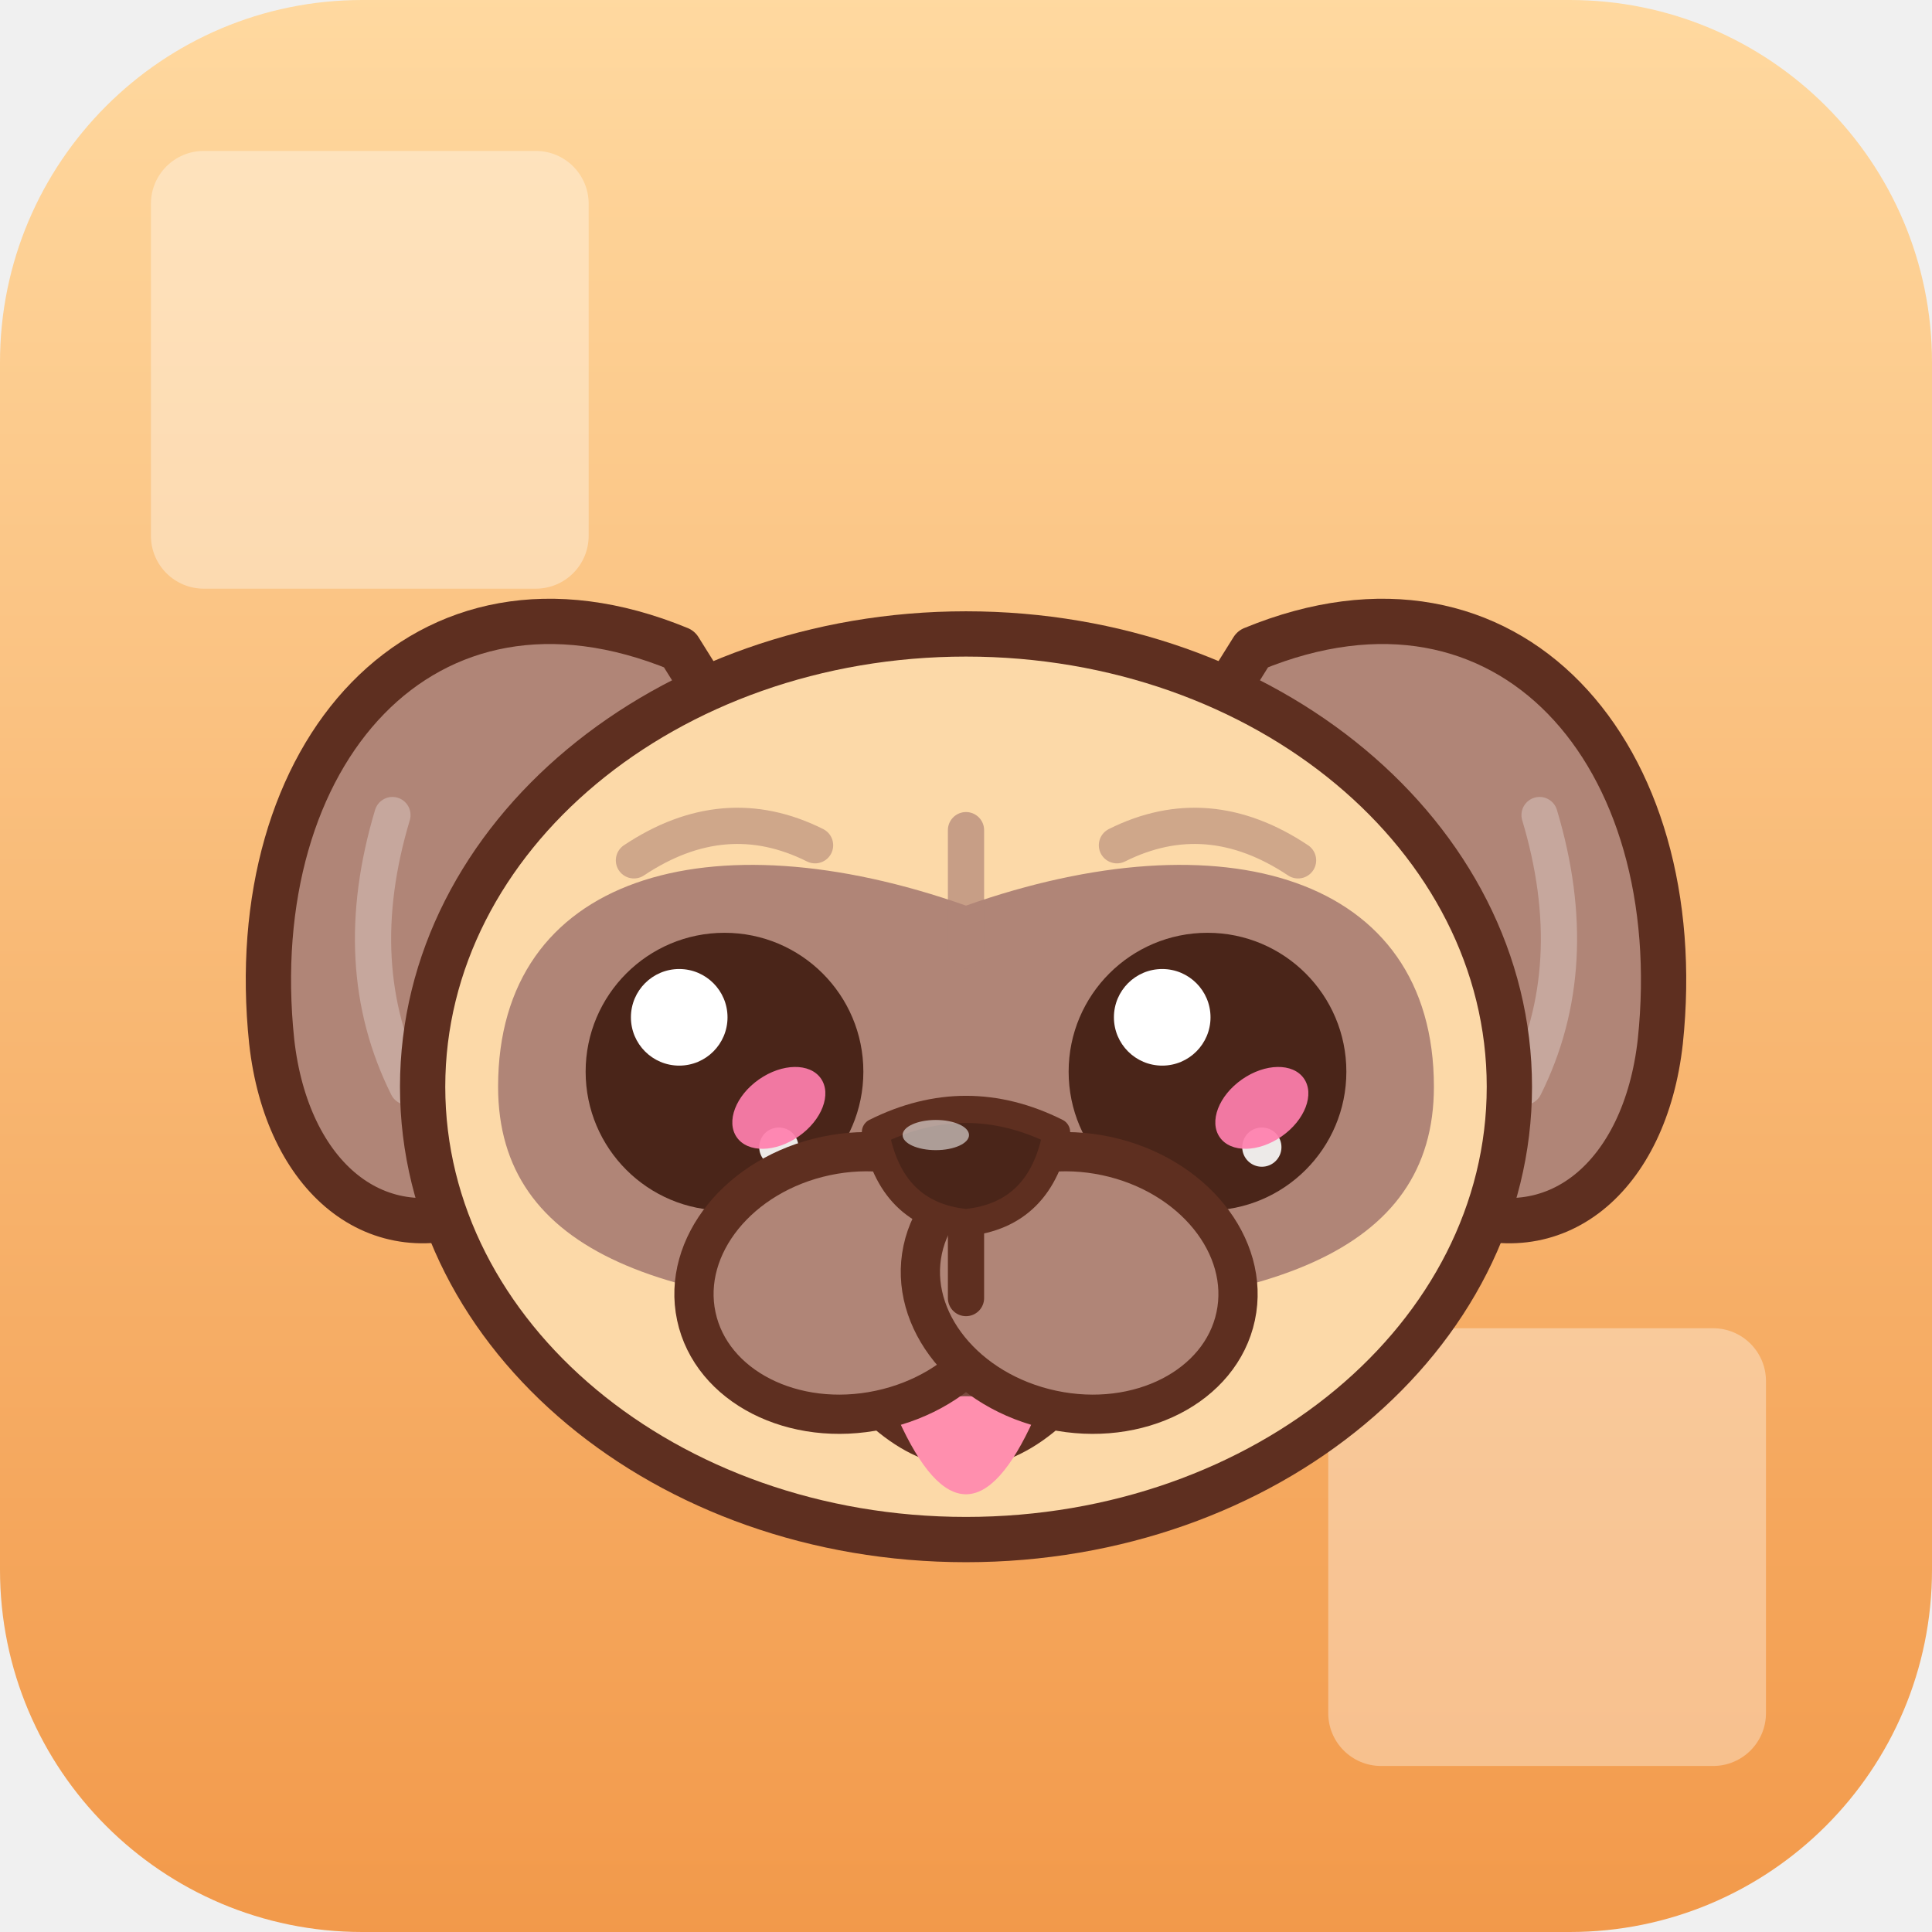
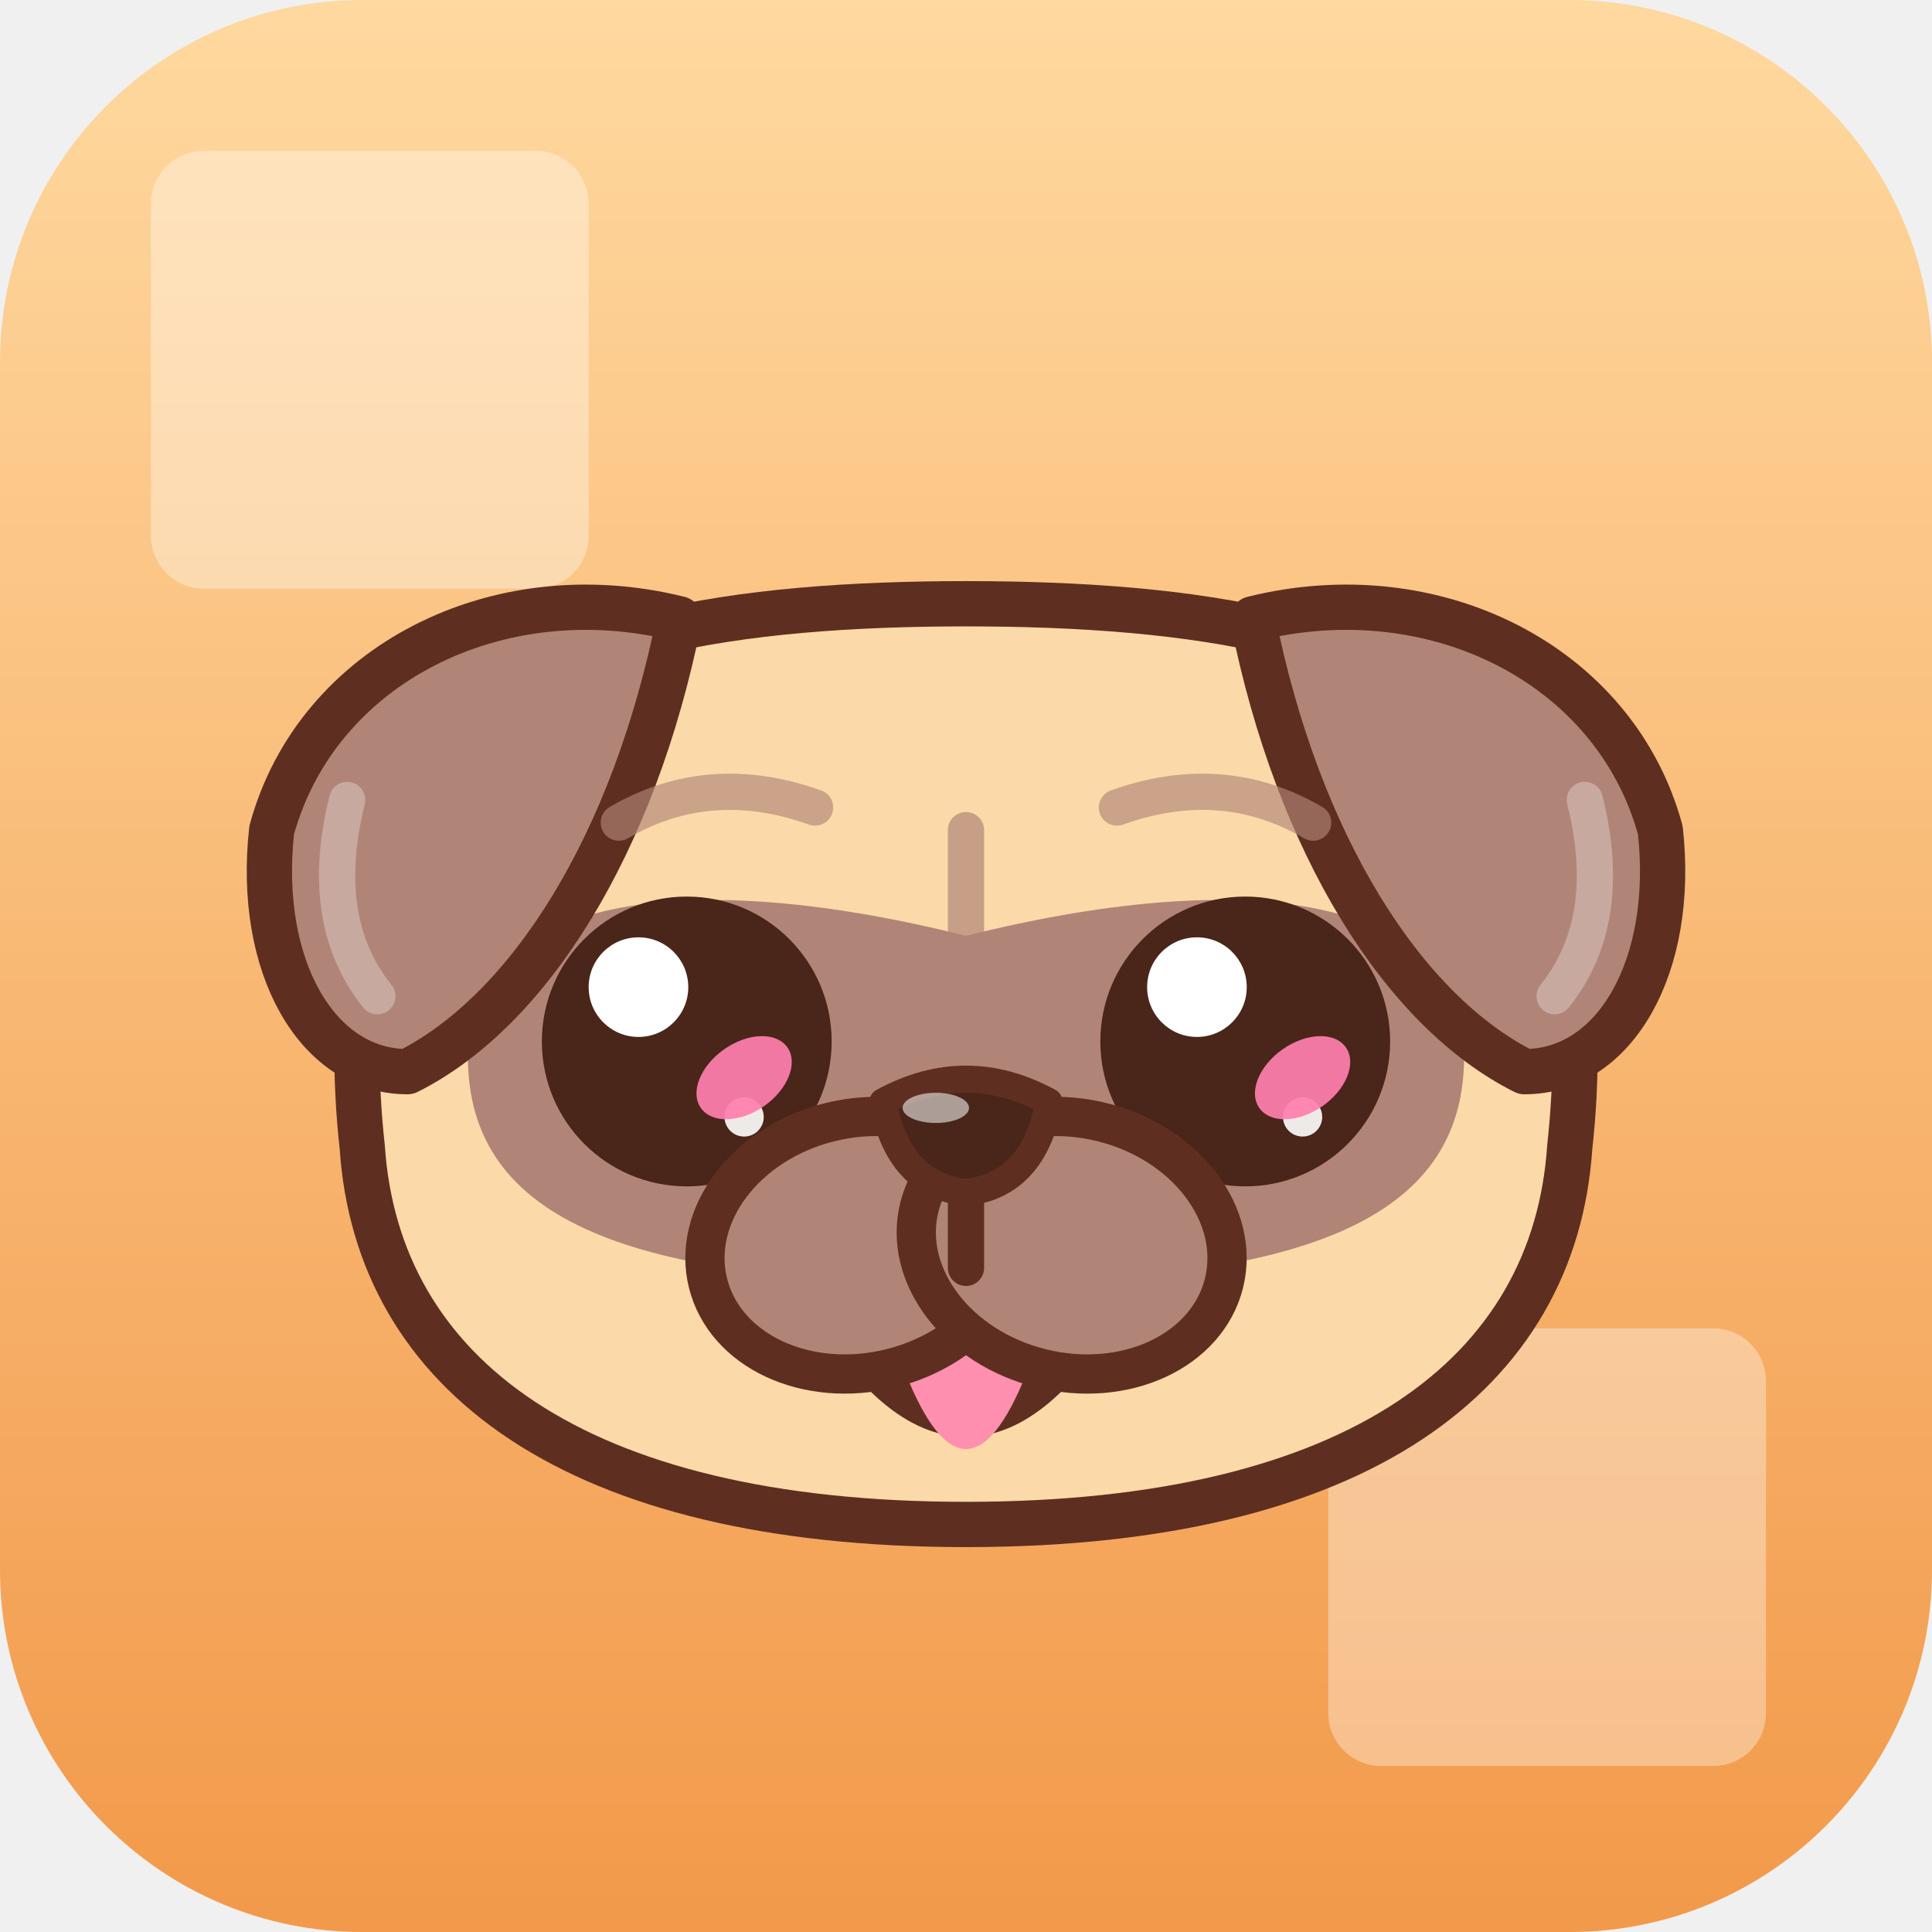
<svg xmlns="http://www.w3.org/2000/svg" viewBox="0 0 512 512">
  <defs>
    <linearGradient id="bg" x1="0" y1="0" x2="0" y2="1">
      <stop offset="0" stop-color="#ffd9a0" />
      <stop offset="1" stop-color="#f2994a" />
    </linearGradient>
  </defs>
  <rect width="512" height="512" rx="96" fill="url(#bg)" />
  <g fill="#fff" opacity=".35">
    <rect x="40" y="40" width="116" height="116" rx="14" />
    <rect x="196" y="196" width="116" height="116" rx="14" />
    <rect x="352" y="352" width="116" height="116" rx="14" />
  </g>
  <svg x="56" y="56" width="400" height="400" viewBox="0 0 100 100">
    <g class="tilt">
-       <path d="M31 29 C14 22 2 36 4 55 C5 64 11 69 18 66 C27 62 33 50 36 37 Z" fill="#b08577" stroke="#5e2f20" stroke-width="3" stroke-linejoin="round" stroke-linecap="round" />
-       <path d="M12 40 Q9 50 13 58" fill="none" stroke="#fff" stroke-width="2.4" stroke-linecap="round" opacity=".28" />
-       <path d="M69 29 C86 22 98 36 96 55 C95 64 89 69 82 66 C73 62 67 50 64 37 Z" fill="#b08577" stroke="#5e2f20" stroke-width="3" stroke-linejoin="round" stroke-linecap="round" />
-       <path d="M88 40 Q91 50 87 58" fill="none" stroke="#fff" stroke-width="2.4" stroke-linecap="round" opacity=".28" />
-       <ellipse cx="50" cy="58" rx="36" ry="30" fill="#fcd9a8" stroke="#5e2f20" stroke-width="3" stroke-linejoin="round" stroke-linecap="round" />
+       <path d="M50 26 C65 26 79 28 85 36 C90 43 91 53 90 62 C89 77 76 87 50 87 C24 87 11 77 10 62 C9 53 10 43 15 36 C21 28 35 26 50 26 Z" fill="#fcd9a8" stroke="#5e2f20" stroke-width="3" stroke-linejoin="round" stroke-linecap="round" />
      <g class="look">
-         <path d="M19 58 C19 44 33 40 50 46 C67 40 81 44 81 58 C81 69 70 73 50 73 C30 73 19 69 19 58Z" fill="#b08577" />
-         <path d="M28 43 Q34 39 40 42 M60 42 Q66 39 72 43" fill="none" stroke="#b08577" stroke-width="2.4" stroke-linecap="round" opacity=".6" />
-         <path d="M50 41 L50 49" stroke="#b08577" stroke-width="2.4" stroke-linecap="round" opacity=".7" />
-         <g class="eyes">
-           <g class="blink" style="animation-delay:-4.20s">
-             <circle cx="34" cy="57" r="9.2" fill="#4a2519" />
-             <circle cx="31" cy="53.4" r="3.2" fill="#fff" />
-             <circle cx="37.6" cy="62" r="1.3" fill="#fff" opacity=".9" />
-             <ellipse cx="37.6" cy="59.4" rx="3.4" ry="2.3" transform="rotate(-35 37.6 59.4)" fill="#ff7fae" opacity=".92" />
-             <circle cx="66" cy="57" r="9.2" fill="#4a2519" />
-             <circle cx="63" cy="53.4" r="3.2" fill="#fff" />
-             <circle cx="69.6" cy="62" r="1.3" fill="#fff" opacity=".9" />
-             <ellipse cx="69.6" cy="59.4" rx="3.4" ry="2.3" transform="rotate(-35 69.6 59.4)" fill="#ff7fae" opacity=".92" />
+         <g transform="translate(0 0)">
+           <path d="M17 56 C17 46 30 43 50 48 C70 43 83 46 83 56 C83 67 72 71 50 71 C28 71 17 67 17 56 Z" fill="#b08577" />
+         </g>
+       </g>
+       <g transform="translate(0 0)">
+         <path d="M31 27 C19 24 7 30 4 41 C3 50 7 57 13 57 C21 53 28 42 31 27 Z" fill="#b08577" stroke="#5e2f20" stroke-width="3" stroke-linejoin="round" stroke-linecap="round" />
+         <path d="M9 39 Q7 47 11 52" fill="none" stroke="#fff" stroke-width="2.4" stroke-linecap="round" opacity=".3" />
+       </g>
+       <g transform="translate(100 0) scale(-1 1) translate(0 0)">
+         <path d="M31 27 C19 24 7 30 4 41 C3 50 7 57 13 57 C21 53 28 42 31 27 Z" fill="#b08577" stroke="#5e2f20" stroke-width="3" stroke-linejoin="round" stroke-linecap="round" />
+         <path d="M9 39 Q7 47 11 52" fill="none" stroke="#fff" stroke-width="2.4" stroke-linecap="round" opacity=".3" />
+       </g>
+       <g class="look">
+         <g transform="translate(0 0)">
+           <path d="M27 40.5 Q33 37 40 39.5 M60 39.5 Q67 37 73 40.5" fill="none" stroke="#b08577" stroke-width="2.4" stroke-linecap="round" opacity="0.65" />
+           <path d="M50 41 L50 48" fill="none" stroke="#b08577" stroke-width="2.4" stroke-linecap="round" opacity="0.7" />
+           <g class="eyes">
+             <g class="blink" style="animation-delay:-4.78s">
+               <circle cx="31.5" cy="55" r="9.6" fill="#4a2519" />
+               <circle cx="28.3" cy="51.4" r="3.3" fill="#fff" />
+               <circle cx="35.3" cy="60" r="1.3" fill="#fff" opacity=".9" />
+               <ellipse cx="35.3" cy="57.4" rx="3.5" ry="2.3" transform="rotate(-35 35.3 57.4)" fill="#ff7fae" opacity=".92" />
+               <circle cx="68.5" cy="55" r="9.6" fill="#4a2519" />
+               <circle cx="65.3" cy="51.4" r="3.3" fill="#fff" />
+               <circle cx="72.3" cy="60" r="1.3" fill="#fff" opacity=".9" />
+               <ellipse cx="72.3" cy="57.4" rx="3.5" ry="2.3" transform="rotate(-35 72.3 57.4)" fill="#ff7fae" opacity=".92" />
+             </g>
          </g>
+           <g class="jaw">
+             <path d="M40.5 72 Q50 88 59.5 72 Z" fill="#7a4a3e" stroke="#5e2f20" stroke-width="2.4" stroke-linejoin="round" stroke-linecap="round" />
+             <path d="M46 77 Q50 87 54 77 Q50 74.5 46 77Z" fill="#ff8fae" />
+           </g>
+           <ellipse cx="43" cy="68.5" rx="10.4" ry="8.4" transform="rotate(-14 43 68.5)" fill="#b08577" stroke="#5e2f20" stroke-width="2.6" stroke-linejoin="round" stroke-linecap="round" />
+           <ellipse cx="57" cy="68.5" rx="10.4" ry="8.4" transform="rotate(14 57 68.5)" fill="#b08577" stroke="#5e2f20" stroke-width="2.6" stroke-linejoin="round" stroke-linecap="round" />
+           <path d="M50 64.5 L50 70" stroke="#5e2f20" stroke-width="2.4" stroke-linecap="round" />
+           <path d="M44.5 59 Q50 56 55.5 59 Q54.5 64.5 50 65 Q45.5 64.5 44.5 59Z" fill="#4a2519" stroke="#5e2f20" stroke-width="1.8" stroke-linejoin="round" />
+           <ellipse cx="48" cy="59.4" rx="2.2" ry="1" fill="#fff" opacity=".55" />
        </g>
-         <path d="M40 74 Q50 90 60 74 Z" fill="#7a4a3e" stroke="#5e2f20" stroke-width="2.4" stroke-linejoin="round" stroke-linecap="round" />
-         <path d="M45.5 80 Q50 90 54.5 80 Q50 77 45.5 80Z" fill="#ff8fae" />
-         <ellipse cx="42.5" cy="71" rx="10.6" ry="8.6" transform="rotate(-12 42.5 71)" fill="#b08577" stroke="#5e2f20" stroke-width="2.6" stroke-linejoin="round" stroke-linecap="round" />
-         <ellipse cx="57.5" cy="71" rx="10.6" ry="8.6" transform="rotate(12 57.5 71)" fill="#b08577" stroke="#5e2f20" stroke-width="2.6" stroke-linejoin="round" stroke-linecap="round" />
-         <path d="M50 66 L50 72" stroke="#5e2f20" stroke-width="2.4" stroke-linecap="round" />
-         <path d="M44 61 Q50 58 56 61 Q55 66.5 50 67 Q45 66.5 44 61Z" fill="#4a2519" stroke="#5e2f20" stroke-width="1.8" stroke-linejoin="round" />
-         <ellipse cx="48" cy="61.2" rx="2.2" ry="1" fill="#fff" opacity=".55" />
      </g>
    </g>
  </svg>
</svg>
